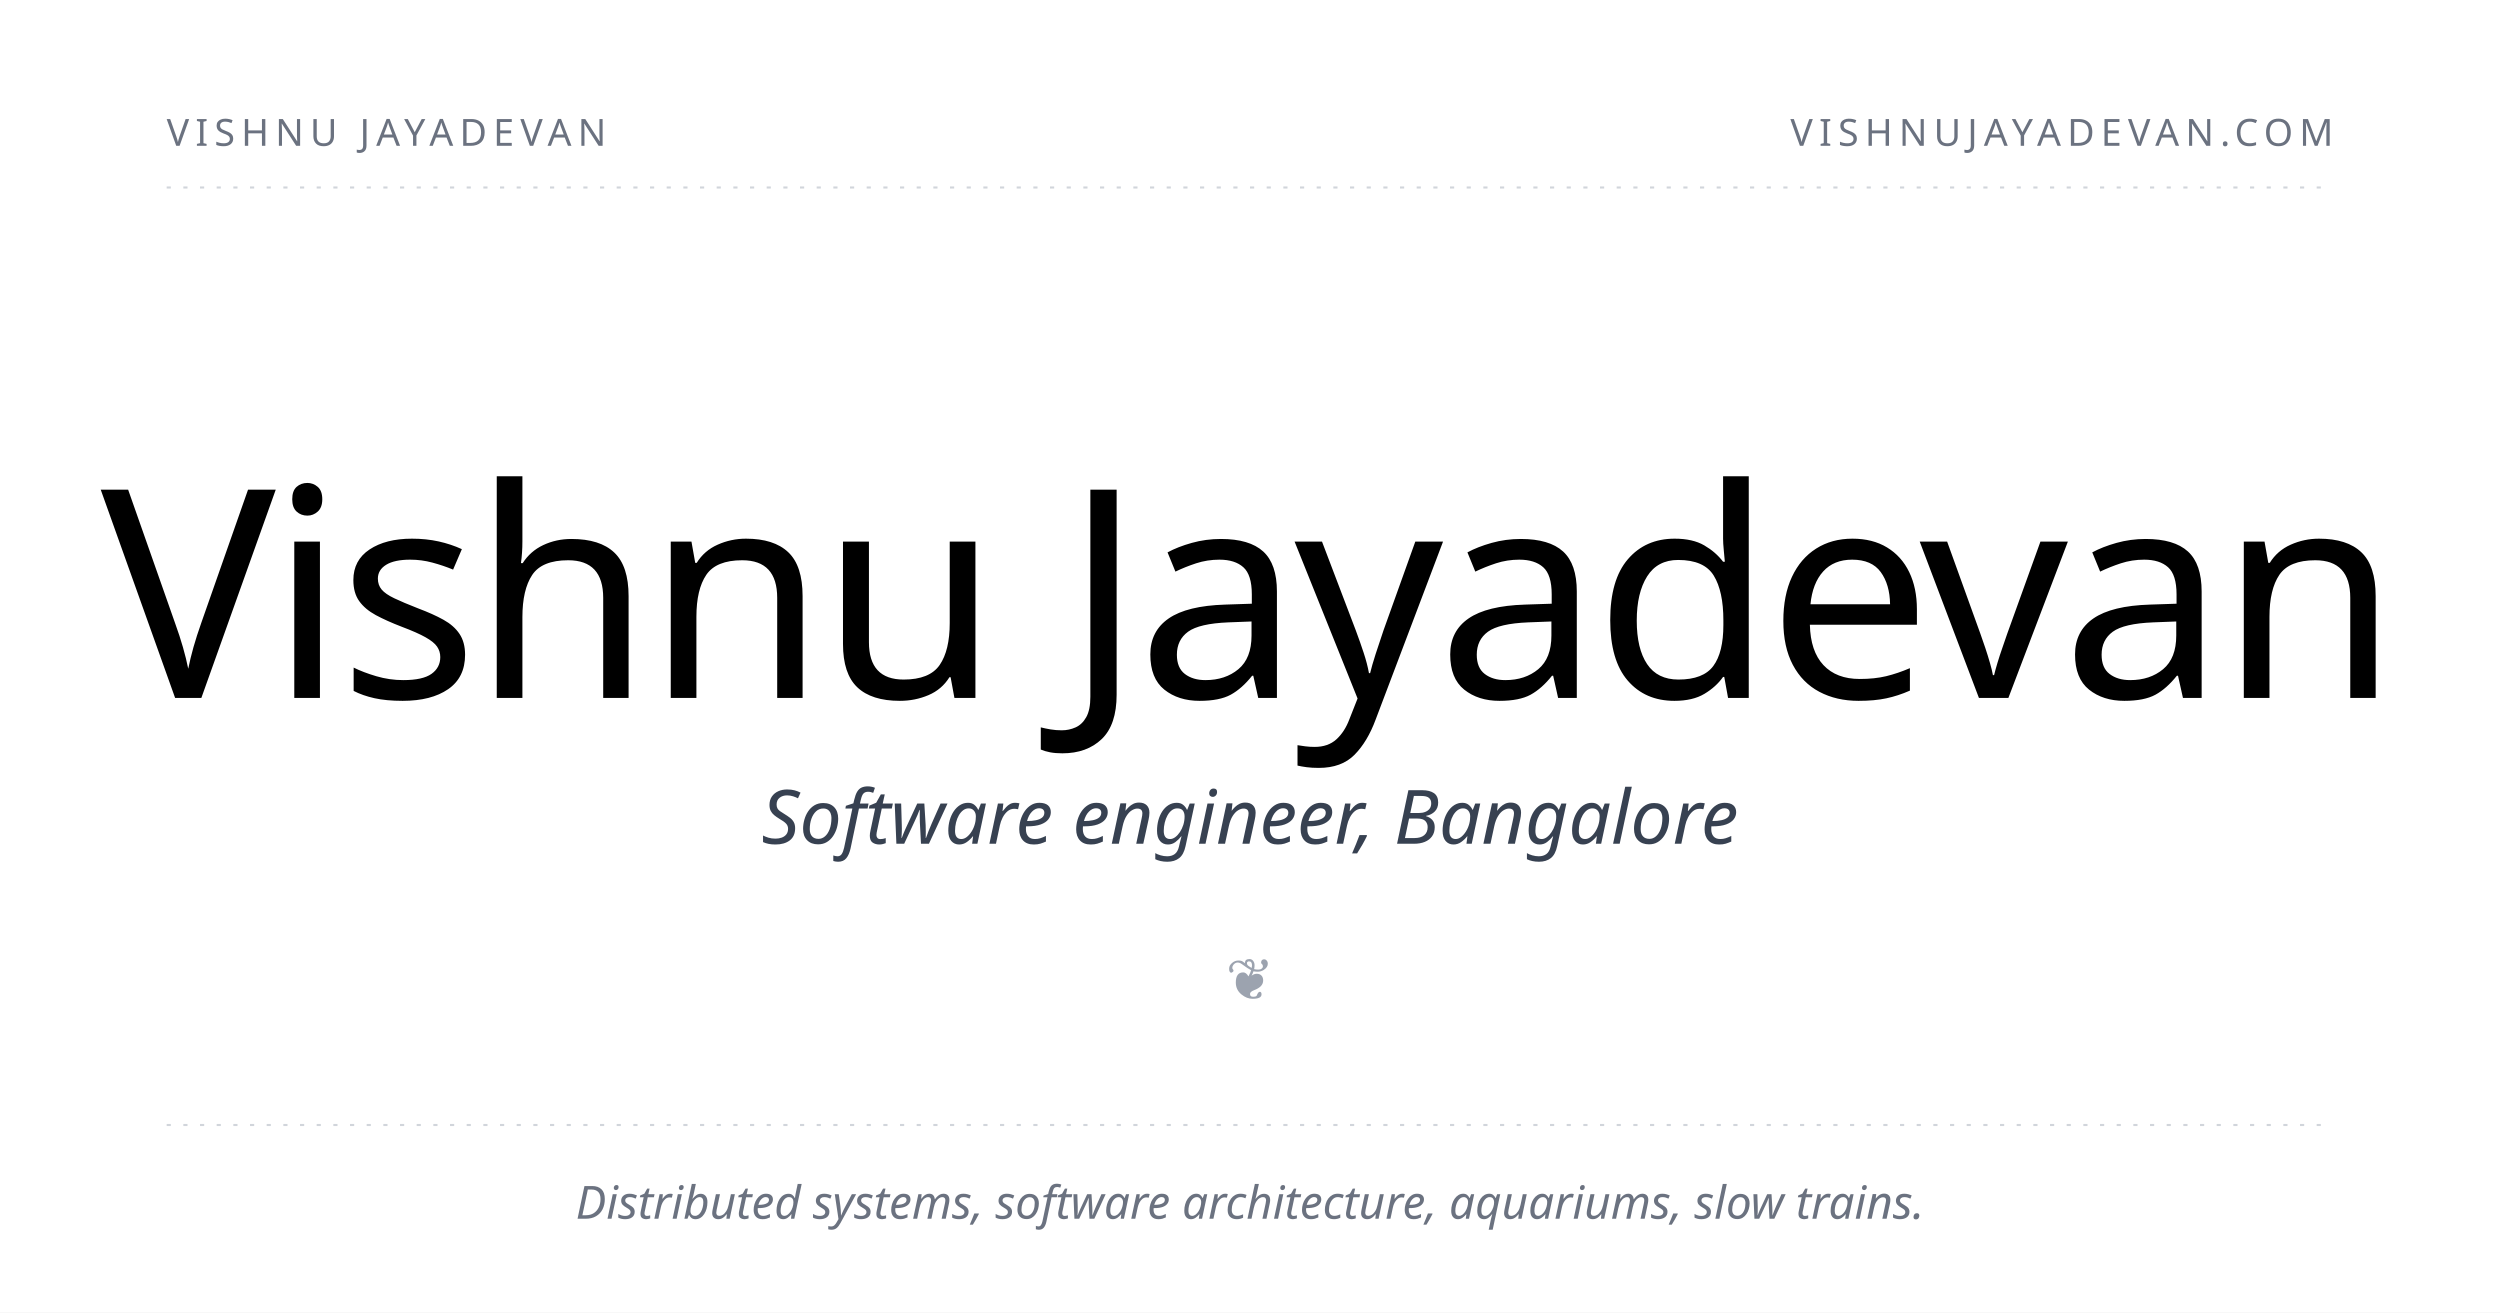
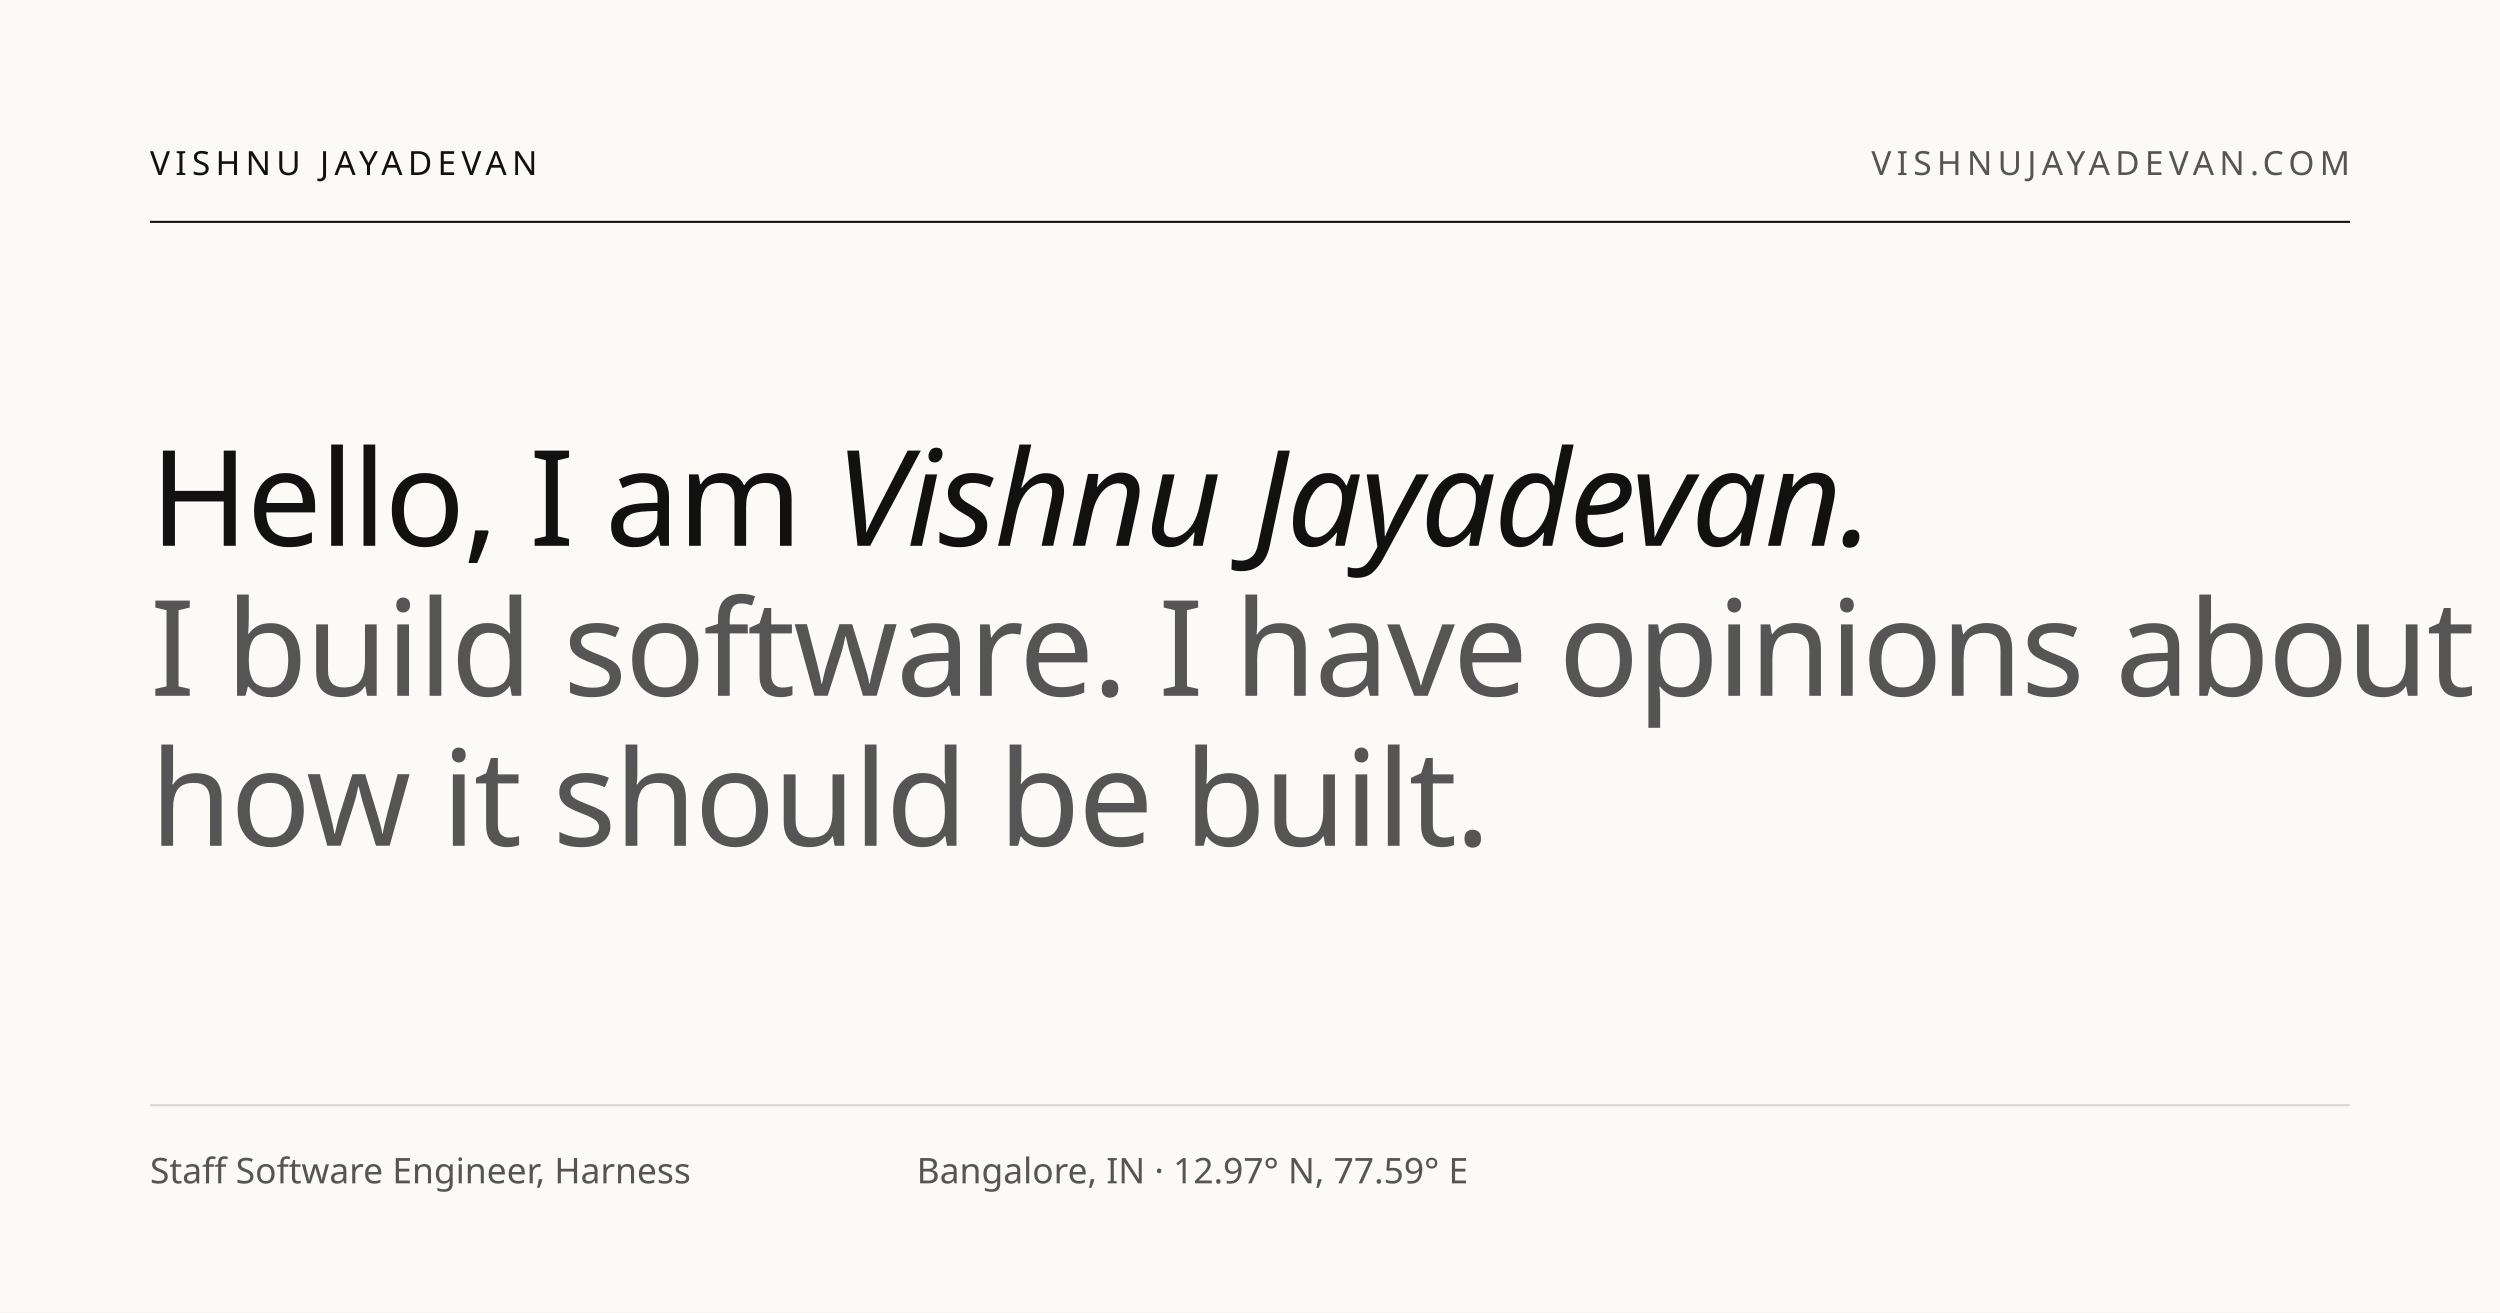
<svg xmlns="http://www.w3.org/2000/svg" width="1200" height="630" viewBox="0 0 1200 630">
-   <rect width="1200" height="630" fill="#ffffff" />
-   <g font-family="EB Garamond" font-size="18" fill="#6b7280" letter-spacing="3">
-     <text x="80" y="70" font-weight="500">VISHNU JAYADEVAN</text>
-     <text x="1120" y="70" text-anchor="end" font-weight="500">VISHNUJAYADEVAN.COM</text>
+   <rect width="1200" height="630" fill="#fbfaf7" />
+   <g font-family="IBM Plex Mono" font-size="16" letter-spacing="2.56">
+     <text x="72" y="84" font-weight="500" fill="#111111">VISHNU JAYADEVAN</text>
+     <text x="1128" y="84" text-anchor="end" fill="#555555">VISHNUJAYADEVAN.COM</text>
  </g>
-   <line x1="80" y1="90" x2="1120" y2="90" stroke="#d1d5db" stroke-width="1" stroke-dasharray="2 6" />
-   <text x="600" y="335" text-anchor="middle" font-family="EB Garamond" font-weight="500" font-size="140" fill="#000000" letter-spacing="-3">Vishnu Jayadevan</text>
-   <text x="600" y="405" text-anchor="middle" font-family="EB Garamond" font-style="italic" font-size="36" fill="#374151">Software engineer, Bangalore</text>
-   <text x="600" y="480" text-anchor="middle" font-family="EB Garamond" font-size="28" fill="#9ca3af">❦</text>
-   <line x1="80" y1="540" x2="1120" y2="540" stroke="#d1d5db" stroke-width="1" stroke-dasharray="2 6" />
-   <text x="600" y="585" text-anchor="middle" font-family="EB Garamond" font-style="italic" font-size="22" fill="#6b7280">Distributed systems, software architecture, aquariums, slow trains.</text>
+   <rect x="72" y="106" width="1056" height="1" fill="#111111" />
+   <text font-family="EB Garamond" font-size="64" letter-spacing="-1" fill="#111111">
+     <tspan x="72" y="262">Hello, I am <tspan font-style="italic">Vishnu Jayadevan.</tspan>
+     </tspan>
+     <tspan x="72" y="334" fill="#555555">I build software. I have opinions about</tspan>
+     <tspan x="72" y="406" fill="#555555">how it should be built.</tspan>
+   </text>
+   <rect x="72" y="530" width="1056" height="1" fill="#ddd8cf" />
+   <g font-family="IBM Plex Mono" font-size="17" fill="#555555">
+     <text x="72" y="568">Staff Software Engineer, Harness</text>
+     <text x="440" y="568">Bangalore, IN · 12.97° N, 77.59° E</text>
+   </g>
</svg>
